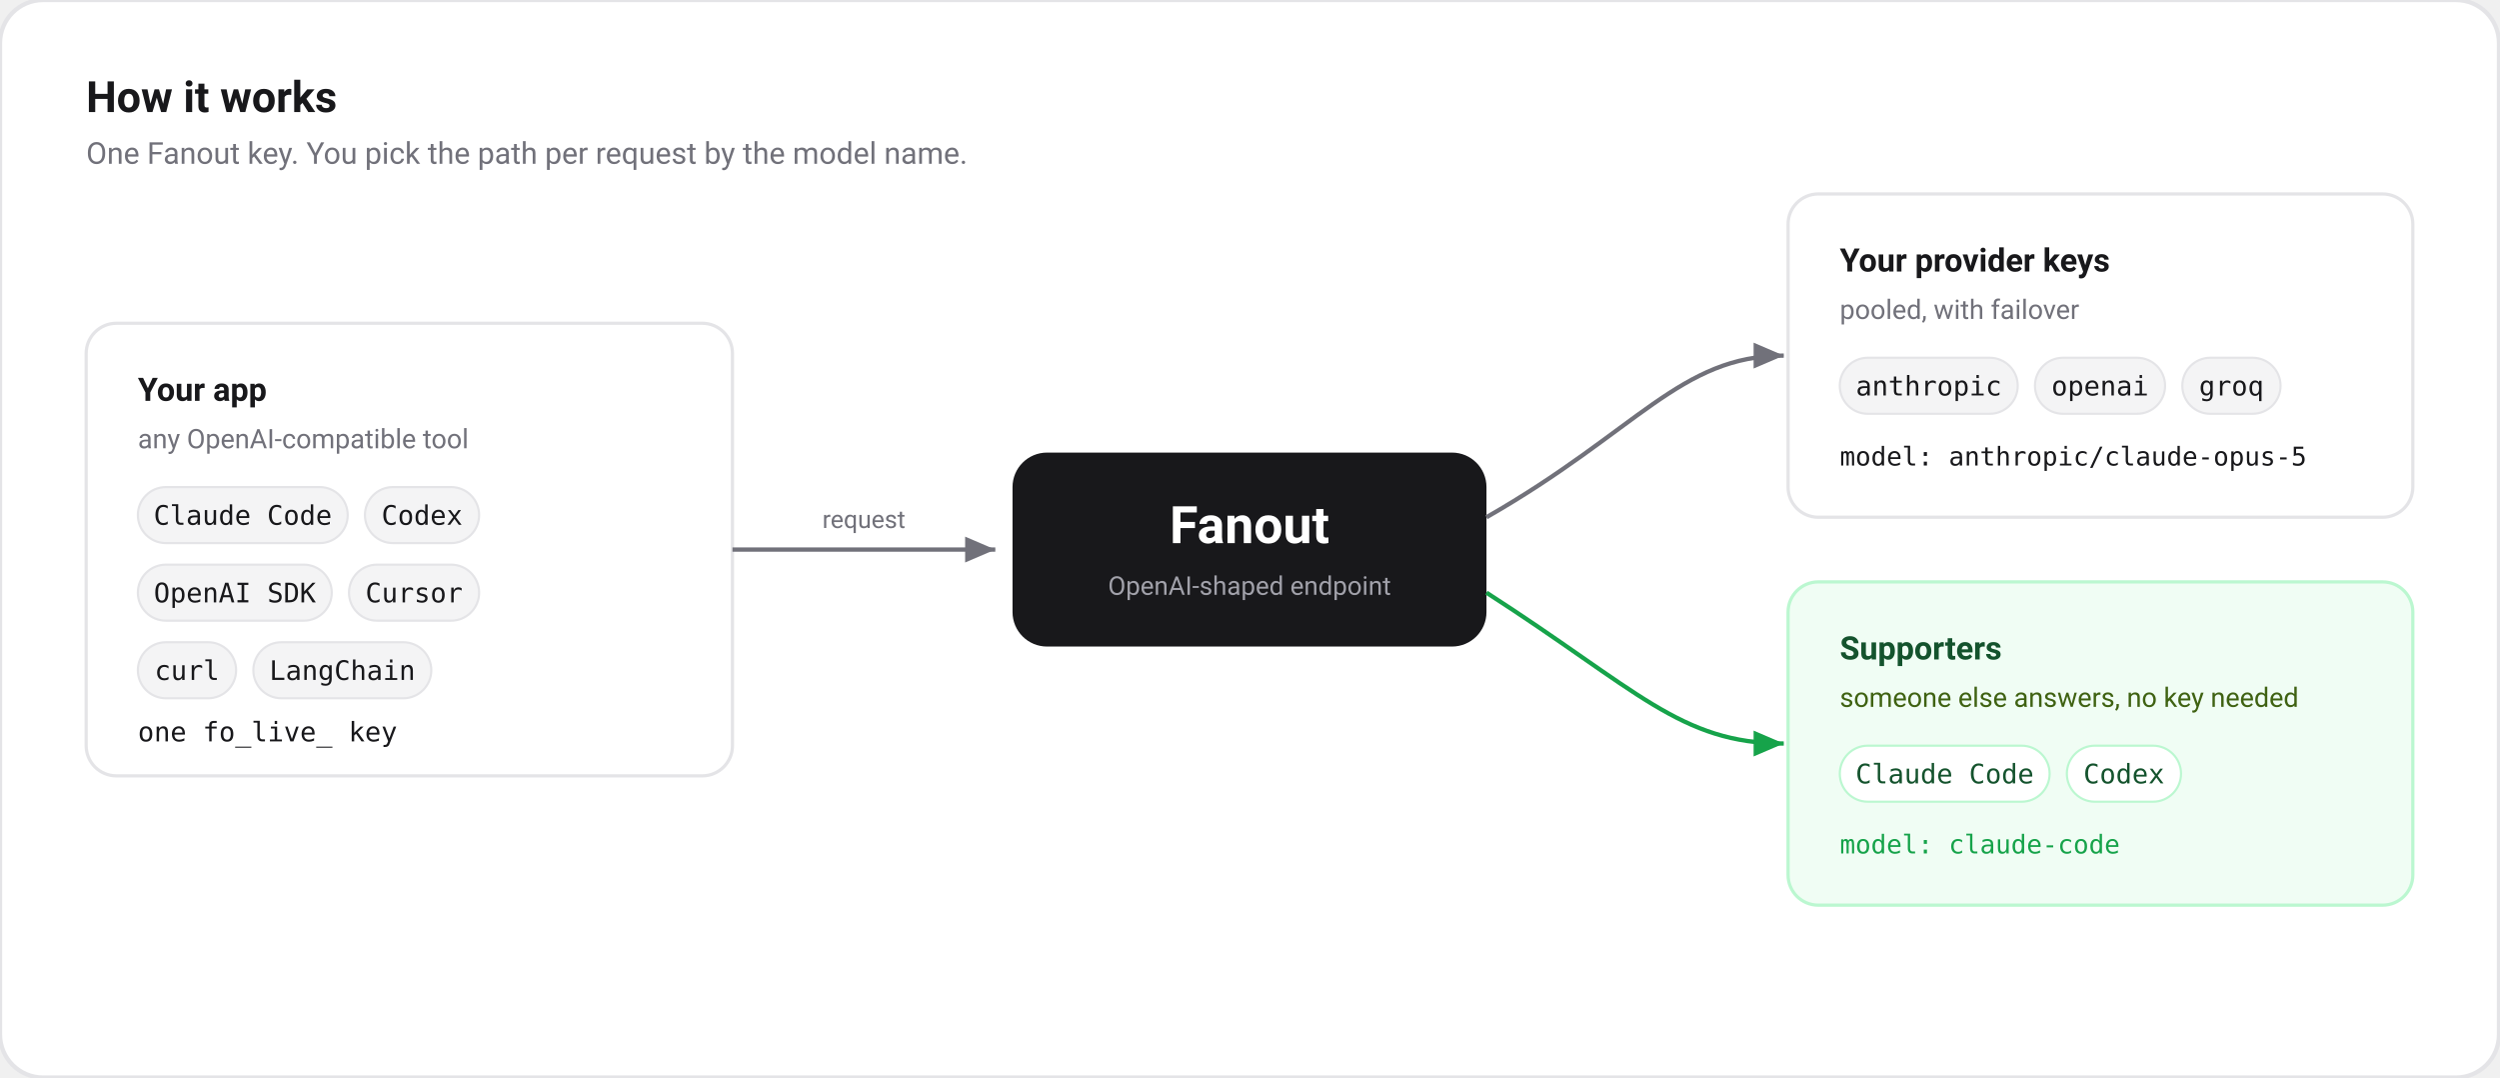
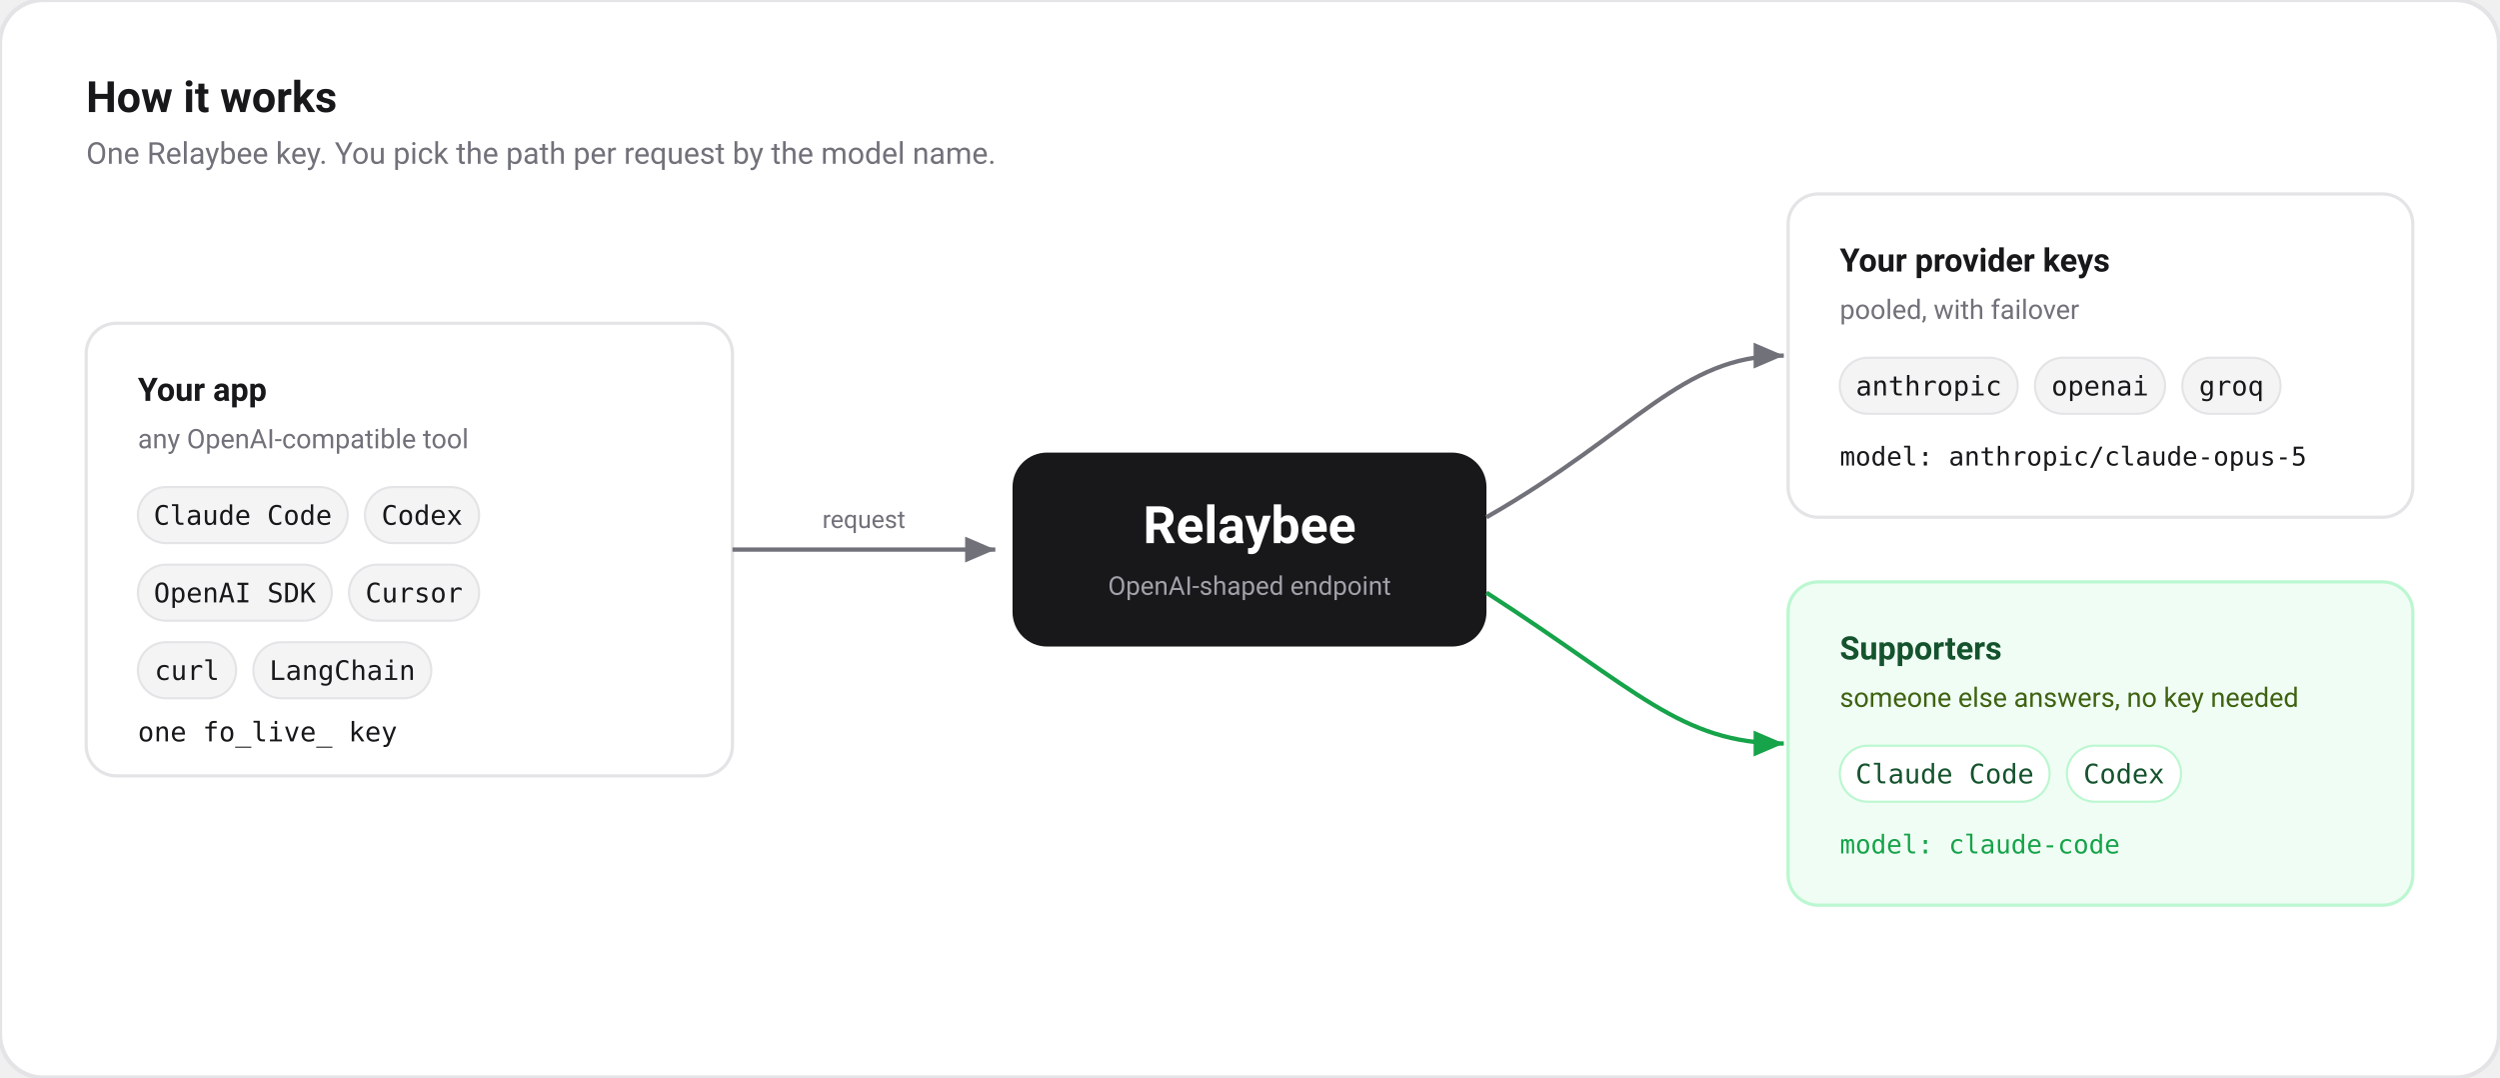
- <svg xmlns="http://www.w3.org/2000/svg" viewBox="0 0 1160 500" width="1160" height="500" role="img" aria-label="How Fanout works">
+ <svg xmlns="http://www.w3.org/2000/svg" viewBox="0 0 1160 500" width="1160" height="500" role="img" aria-label="How Relaybee works">
  <rect x="0" y="0" width="1160" height="500" rx="20" fill="#ffffff" stroke="#e4e4e7" stroke-width="2" />
  <defs>
    <marker id="ah" markerWidth="10" markerHeight="10" refX="7" refY="3" orient="auto">
      <path d="M0,0 L7,3 L0,6 Z" fill="#71717a" />
    </marker>
    <marker id="ahg" markerWidth="10" markerHeight="10" refX="7" refY="3" orient="auto">
      <path d="M0,0 L7,3 L0,6 Z" fill="#16a34a" />
    </marker>
  </defs>
  <text x="40" y="52" font-family="-apple-system, BlinkMacSystemFont, 'Segoe UI', Roboto, Helvetica, Arial, sans-serif" font-size="20" font-weight="700" fill="#18181b" text-anchor="start" letter-spacing="0">How it works</text>
-   <text x="40" y="76" font-family="-apple-system, BlinkMacSystemFont, 'Segoe UI', Roboto, Helvetica, Arial, sans-serif" font-size="14" font-weight="400" fill="#71717a" text-anchor="start" letter-spacing="0">One Fanout key. You pick the path per request by the model name.</text>
+   <text x="40" y="76" font-family="-apple-system, BlinkMacSystemFont, 'Segoe UI', Roboto, Helvetica, Arial, sans-serif" font-size="14" font-weight="400" fill="#71717a" text-anchor="start" letter-spacing="0">One Relaybee key. You pick the path per request by the model name.</text>
  <rect x="40" y="150" width="300" height="210" rx="14" fill="#ffffff" stroke="#e4e4e7" stroke-width="1.5" />
  <text x="64" y="186" font-family="-apple-system, BlinkMacSystemFont, 'Segoe UI', Roboto, Helvetica, Arial, sans-serif" font-size="15" font-weight="650" fill="#18181b" text-anchor="start" letter-spacing="0">Your app</text>
  <text x="64" y="208" font-family="-apple-system, BlinkMacSystemFont, 'Segoe UI', Roboto, Helvetica, Arial, sans-serif" font-size="12.5" font-weight="400" fill="#71717a" text-anchor="start" letter-spacing="0">any OpenAI-compatible tool</text>
  <rect x="64" y="226" width="97.4" height="26" rx="13" fill="#f4f4f5" stroke="#e4e4e7" stroke-width="1" />
  <text x="112.7" y="243.5" font-family="ui-monospace, SFMono-Regular, Menlo, Consolas, monospace" font-size="12.5" font-weight="400" fill="#18181b" text-anchor="middle" letter-spacing="0">Claude Code</text>
  <rect x="169.4" y="226" width="53" height="26" rx="13" fill="#f4f4f5" stroke="#e4e4e7" stroke-width="1" />
  <text x="195.9" y="243.5" font-family="ui-monospace, SFMono-Regular, Menlo, Consolas, monospace" font-size="12.5" font-weight="400" fill="#18181b" text-anchor="middle" letter-spacing="0">Codex</text>
  <rect x="64" y="262" width="90" height="26" rx="13" fill="#f4f4f5" stroke="#e4e4e7" stroke-width="1" />
  <text x="109" y="279.5" font-family="ui-monospace, SFMono-Regular, Menlo, Consolas, monospace" font-size="12.5" font-weight="400" fill="#18181b" text-anchor="middle" letter-spacing="0">OpenAI SDK</text>
  <rect x="162" y="262" width="60.4" height="26" rx="13" fill="#f4f4f5" stroke="#e4e4e7" stroke-width="1" />
  <text x="192.2" y="279.5" font-family="ui-monospace, SFMono-Regular, Menlo, Consolas, monospace" font-size="12.5" font-weight="400" fill="#18181b" text-anchor="middle" letter-spacing="0">Cursor</text>
  <rect x="64" y="298" width="45.6" height="26" rx="13" fill="#f4f4f5" stroke="#e4e4e7" stroke-width="1" />
  <text x="86.8" y="315.5" font-family="ui-monospace, SFMono-Regular, Menlo, Consolas, monospace" font-size="12.5" font-weight="400" fill="#18181b" text-anchor="middle" letter-spacing="0">curl</text>
  <rect x="117.6" y="298" width="82.6" height="26" rx="13" fill="#f4f4f5" stroke="#e4e4e7" stroke-width="1" />
  <text x="158.9" y="315.5" font-family="ui-monospace, SFMono-Regular, Menlo, Consolas, monospace" font-size="12.5" font-weight="400" fill="#18181b" text-anchor="middle" letter-spacing="0">LangChain</text>
  <text x="64" y="344" font-family="ui-monospace, SFMono-Regular, Menlo, Consolas, monospace" font-size="12.5" font-weight="400" fill="#18181b" text-anchor="start" letter-spacing="0">one fo_live_ key</text>
  <rect x="470" y="210" width="220" height="90" rx="16" fill="#18181b" />
-   <text x="580" y="252" font-family="-apple-system, BlinkMacSystemFont, 'Segoe UI', Roboto, Helvetica, Arial, sans-serif" font-size="24" font-weight="700" fill="#fff" text-anchor="middle" letter-spacing="0">Fanout</text>
+   <text x="580" y="252" font-family="-apple-system, BlinkMacSystemFont, 'Segoe UI', Roboto, Helvetica, Arial, sans-serif" font-size="24" font-weight="700" fill="#fff" text-anchor="middle" letter-spacing="0">Relaybee</text>
  <text x="580" y="276" font-family="-apple-system, BlinkMacSystemFont, 'Segoe UI', Roboto, Helvetica, Arial, sans-serif" font-size="12" font-weight="400" fill="#a1a1aa" text-anchor="middle" letter-spacing="0">OpenAI-shaped endpoint</text>
  <line x1="340" y1="255" x2="462" y2="255" stroke="#71717a" stroke-width="2" marker-end="url(#ah)" />
  <text x="401" y="245" font-family="-apple-system, BlinkMacSystemFont, 'Segoe UI', Roboto, Helvetica, Arial, sans-serif" font-size="11.5" font-weight="400" fill="#71717a" text-anchor="middle" letter-spacing="0">request</text>
  <rect x="830" y="90" width="290" height="150" rx="14" fill="#ffffff" stroke="#e4e4e7" stroke-width="1.5" />
  <text x="854" y="126" font-family="-apple-system, BlinkMacSystemFont, 'Segoe UI', Roboto, Helvetica, Arial, sans-serif" font-size="15" font-weight="650" fill="#18181b" text-anchor="start" letter-spacing="0">Your provider keys</text>
  <text x="854" y="148" font-family="-apple-system, BlinkMacSystemFont, 'Segoe UI', Roboto, Helvetica, Arial, sans-serif" font-size="12.5" font-weight="400" fill="#71717a" text-anchor="start" letter-spacing="0">pooled, with failover</text>
  <rect x="854" y="166" width="82.6" height="26" rx="13" fill="#f4f4f5" stroke="#e4e4e7" stroke-width="1" />
  <text x="895.3" y="183.5" font-family="ui-monospace, SFMono-Regular, Menlo, Consolas, monospace" font-size="12.5" font-weight="400" fill="#18181b" text-anchor="middle" letter-spacing="0">anthropic</text>
  <rect x="944.6" y="166" width="60.4" height="26" rx="13" fill="#f4f4f5" stroke="#e4e4e7" stroke-width="1" />
  <text x="974.8" y="183.5" font-family="ui-monospace, SFMono-Regular, Menlo, Consolas, monospace" font-size="12.5" font-weight="400" fill="#18181b" text-anchor="middle" letter-spacing="0">openai</text>
  <rect x="1013" y="166" width="45.6" height="26" rx="13" fill="#f4f4f5" stroke="#e4e4e7" stroke-width="1" />
  <text x="1035.8" y="183.5" font-family="ui-monospace, SFMono-Regular, Menlo, Consolas, monospace" font-size="12.5" font-weight="400" fill="#18181b" text-anchor="middle" letter-spacing="0">groq</text>
  <text x="854" y="216" font-family="ui-monospace, SFMono-Regular, Menlo, Consolas, monospace" font-size="12" font-weight="400" fill="#18181b" text-anchor="start" letter-spacing="0">model: anthropic/claude-opus-5</text>
  <rect x="830" y="270" width="290" height="150" rx="14" fill="#f0fdf4" stroke="#bbf7d0" stroke-width="1.5" />
  <text x="854" y="306" font-family="-apple-system, BlinkMacSystemFont, 'Segoe UI', Roboto, Helvetica, Arial, sans-serif" font-size="15" font-weight="650" fill="#14532d" text-anchor="start" letter-spacing="0">Supporters</text>
  <text x="854" y="328" font-family="-apple-system, BlinkMacSystemFont, 'Segoe UI', Roboto, Helvetica, Arial, sans-serif" font-size="12.5" font-weight="400" fill="#3f6212" text-anchor="start" letter-spacing="0">someone else answers, no key needed</text>
  <rect x="854" y="346" width="97.4" height="26" rx="13" fill="#ffffff" stroke="#bbf7d0" stroke-width="1" />
  <text x="902.7" y="363.5" font-family="ui-monospace, SFMono-Regular, Menlo, Consolas, monospace" font-size="12.5" font-weight="400" fill="#14532d" text-anchor="middle" letter-spacing="0">Claude Code</text>
  <rect x="959.4" y="346" width="53" height="26" rx="13" fill="#ffffff" stroke="#bbf7d0" stroke-width="1" />
  <text x="985.9" y="363.5" font-family="ui-monospace, SFMono-Regular, Menlo, Consolas, monospace" font-size="12.5" font-weight="400" fill="#14532d" text-anchor="middle" letter-spacing="0">Codex</text>
  <text x="854" y="396" font-family="ui-monospace, SFMono-Regular, Menlo, Consolas, monospace" font-size="12" font-weight="400" fill="#16a34a" text-anchor="start" letter-spacing="0">model: claude-code</text>
  <path d="M690 240 C 760 200, 780 165, 828 165" fill="none" stroke="#71717a" stroke-width="2" marker-end="url(#ah)" />
  <path d="M690 275 C 760 320, 780 345, 828 345" fill="none" stroke="#16a34a" stroke-width="2" marker-end="url(#ahg)" />
</svg>
